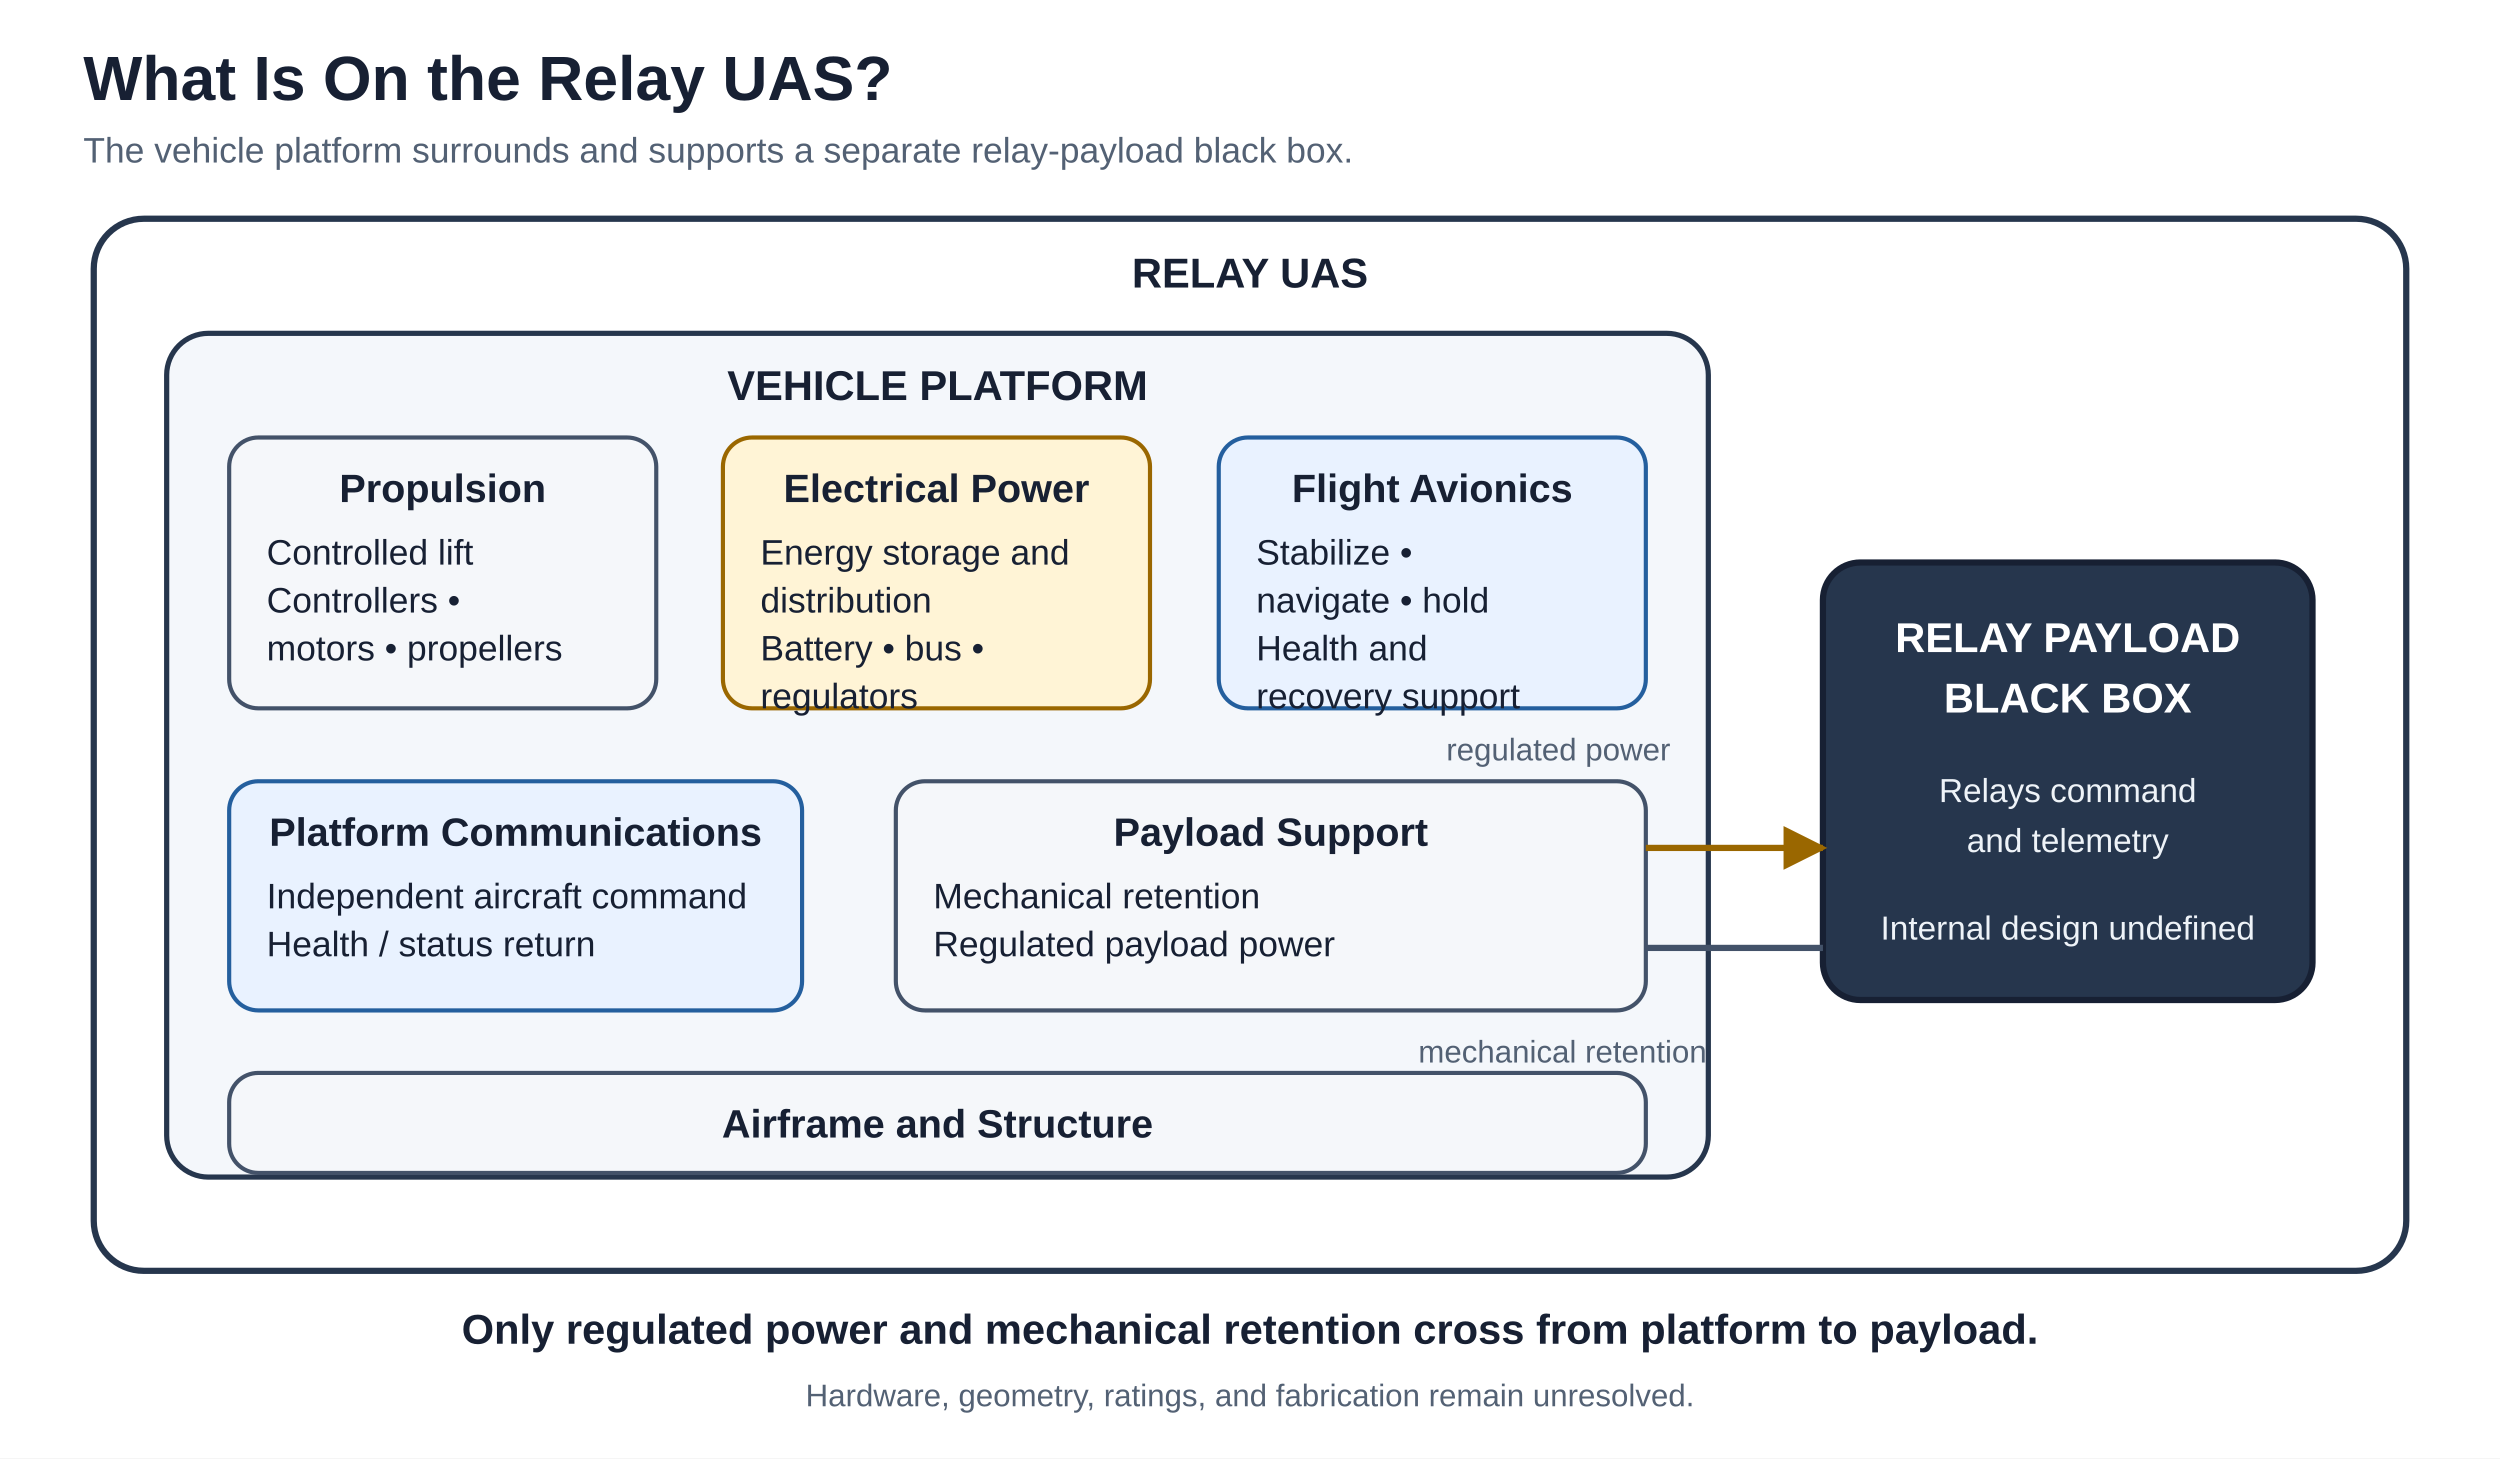
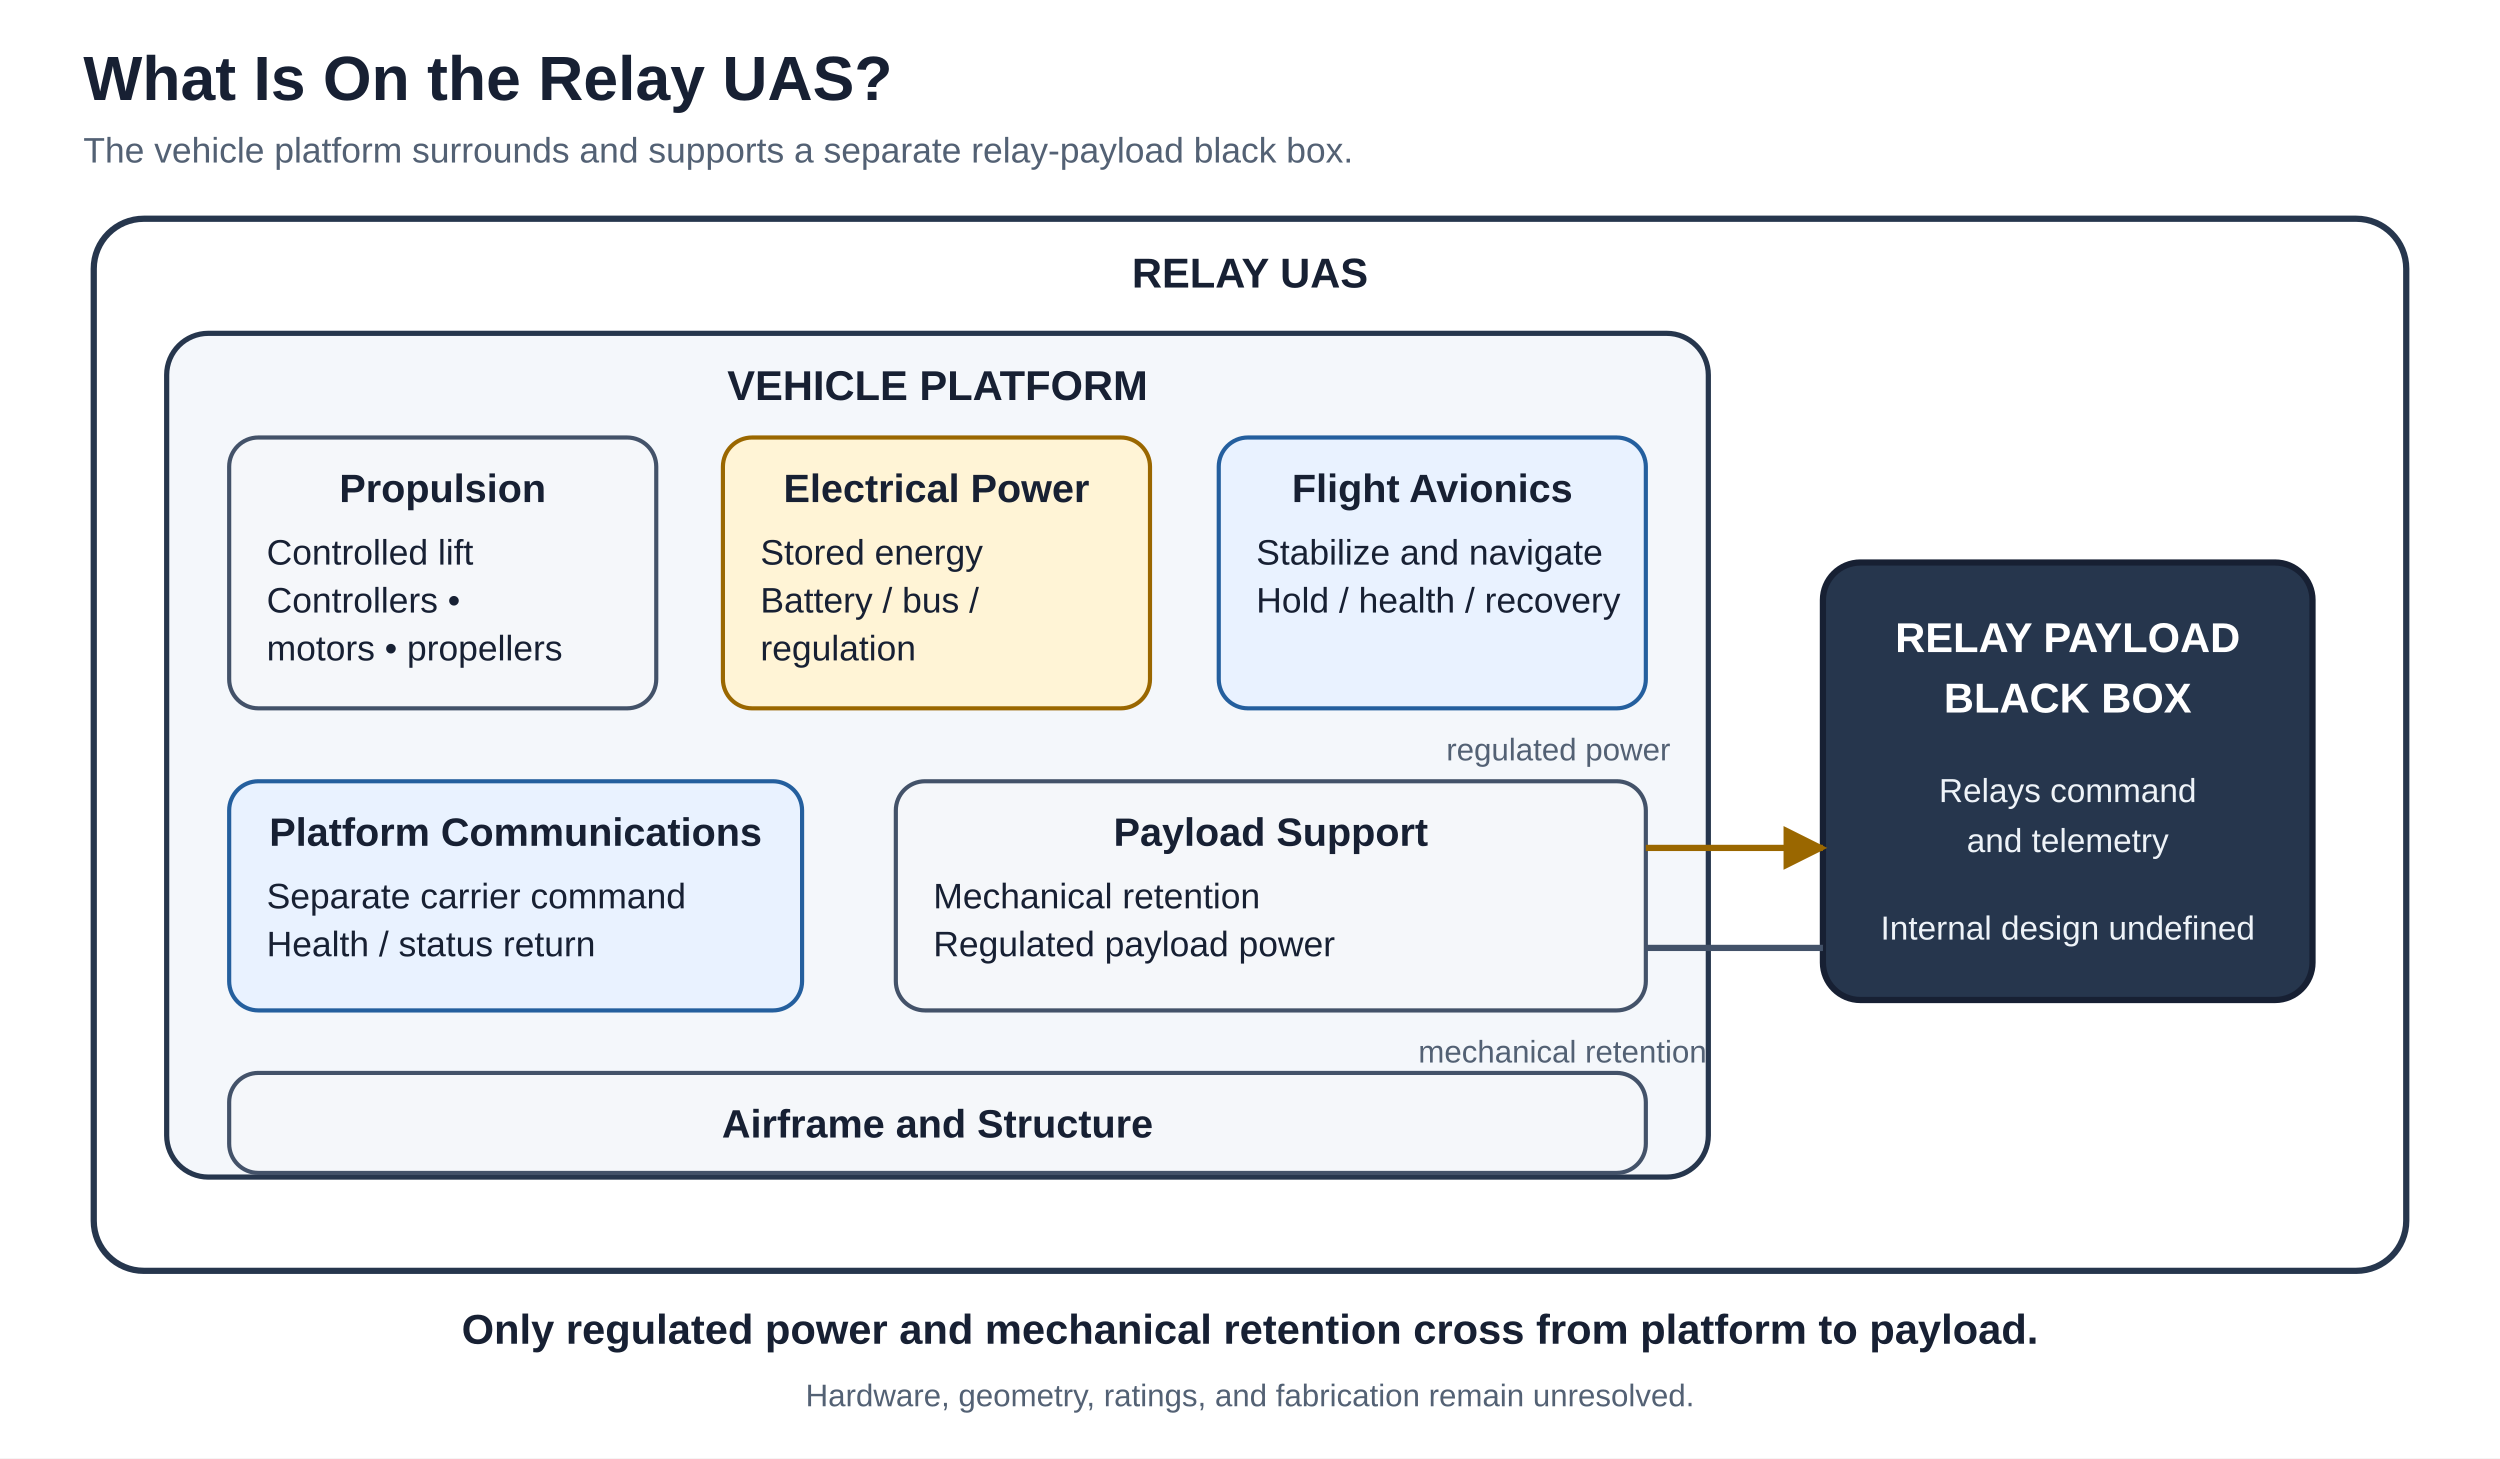
<svg xmlns="http://www.w3.org/2000/svg" width="1200" height="700" viewBox="0 0 1200 700" role="img" aria-labelledby="title desc">
  <defs>
    <marker id="arrow-neutral" viewBox="0 0 10 10" refX="9" refY="5" markerWidth="7" markerHeight="7" orient="auto-start-reverse">
      <path d="M 0 0 L 10 5 L 0 10 z" fill="#435269" />
    </marker>
    <marker id="arrow-blue" viewBox="0 0 10 10" refX="9" refY="5" markerWidth="7" markerHeight="7" orient="auto-start-reverse">
      <path d="M 0 0 L 10 5 L 0 10 z" fill="#245f9e" />
    </marker>
    <marker id="arrow-green" viewBox="0 0 10 10" refX="9" refY="5" markerWidth="7" markerHeight="7" orient="auto-start-reverse">
      <path d="M 0 0 L 10 5 L 0 10 z" fill="#247a52" />
    </marker>
    <marker id="arrow-amber" viewBox="0 0 10 10" refX="9" refY="5" markerWidth="7" markerHeight="7" orient="auto-start-reverse">
      <path d="M 0 0 L 10 5 L 0 10 z" fill="#9a6700" />
    </marker>
  </defs>
  <style>
  text { font-family: Arial, Helvetica, sans-serif; fill: #172033; }
  .title { font-size: 30px; font-weight: 700; }
  .subtitle { font-size: 17px; fill: #536174; }
  .section { font-size: 20px; font-weight: 700; }
  .box-title { font-size: 19px; font-weight: 700; }
  .body { font-size: 17px; }
  .small { font-size: 15px; fill: #536174; }
  .edge-label { font-size: 16px; font-weight: 700; paint-order: stroke; stroke: #ffffff; stroke-width: 5px; stroke-linejoin: round; }
  .box { stroke: #435269; stroke-width: 2; fill: #f5f7fa; }
  .box.blue { fill: #e9f2ff; stroke: #245f9e; }
  .box.green { fill: #eaf7f0; stroke: #247a52; }
  .box.amber { fill: #fff4d6; stroke: #9a6700; }
  .box.red { fill: #fdecec; stroke: #b42318; }
  .box.white { fill: #ffffff; }
  .box.future { fill: #ffffff; stroke: #6b7280; stroke-dasharray: 9 7; }
  .platform { fill: #f4f7fb; stroke: #26364d; stroke-width: 2.5; }
  .chip { fill: #ffffff; stroke: #8a97a8; stroke-width: 1.5; }
  .chip.blue { fill: #e9f2ff; stroke: #245f9e; }
  .chip-title { font-size: 16px; font-weight: 700; }
  .payload-black { fill: #26364d; stroke: #172033; stroke-width: 3; }
  .payload-title { font-size: 20px; font-weight: 700; fill: #ffffff; }
  .payload-body { font-size: 16px; fill: #eef3f8; }
  .current-zone { fill: #f2f7ff; stroke: #245f9e; stroke-width: 2.5; }
  .boundary { fill: #ffffff; stroke: #26364d; stroke-width: 3; }
  .group { fill: #f8fafc; stroke: #8a97a8; stroke-width: 1.5; }
  .arrow { stroke: #435269; stroke-width: 3; fill: none; }
  .arrow.blue { stroke: #245f9e; }
  .arrow.green { stroke: #247a52; }
  .arrow.amber { stroke: #9a6700; }
  .arrow.dashed { stroke-dasharray: 10 8; }
  .lane { stroke: #cbd3dd; stroke-width: 1.5; }
  .divider { stroke: #8a97a8; stroke-width: 2; stroke-dasharray: 8 7; }
</style>
  <rect width="1200" height="700" fill="#ffffff" />
  <text x="40" y="48" class="title" text-anchor="start">
    <tspan x="40" dy="0">What Is On the Relay UAS?</tspan>
  </text>
  <text x="40" y="78" class="subtitle" text-anchor="start">
    <tspan x="40" dy="0">The vehicle platform surrounds and supports a separate relay-payload black box.</tspan>
  </text>
  <rect x="45" y="105" width="1110" height="505" rx="24" class="boundary" />
  <text x="600" y="138" class="section" text-anchor="middle">
    <tspan x="600" dy="0">RELAY UAS</tspan>
  </text>
  <rect x="80" y="160" width="740" height="405" rx="20" class="platform" />
  <text x="450" y="192" class="section" text-anchor="middle">
    <tspan x="450" dy="0">VEHICLE PLATFORM</tspan>
  </text>
  <rect x="110" y="210" width="205" height="130" rx="14" class="box neutral" />
  <text x="212.5" y="241" class="box-title" text-anchor="middle">
    <tspan x="212.5" dy="0">Propulsion</tspan>
  </text>
  <text x="128" y="271" class="body" text-anchor="start">
    <tspan x="128" dy="0">Controlled lift</tspan>
    <tspan x="128" dy="23">Controllers •</tspan>
    <tspan x="128" dy="23">motors • propellers</tspan>
  </text>
  <rect x="347" y="210" width="205" height="130" rx="14" class="box amber" />
  <text x="449.5" y="241" class="box-title" text-anchor="middle">
    <tspan x="449.5" dy="0">Electrical Power</tspan>
  </text>
  <text x="365" y="271" class="body" text-anchor="start">
-     <tspan x="365" dy="0">Energy storage and</tspan>
-     <tspan x="365" dy="23">distribution</tspan>
-     <tspan x="365" dy="23">Battery • bus •</tspan>
-     <tspan x="365" dy="23">regulators</tspan>
+     <tspan x="365" dy="0">Stored energy</tspan>
+     <tspan x="365" dy="23">Battery / bus /</tspan>
+     <tspan x="365" dy="23">regulation</tspan>
  </text>
  <rect x="585" y="210" width="205" height="130" rx="14" class="box blue" />
  <text x="687.5" y="241" class="box-title" text-anchor="middle">
    <tspan x="687.5" dy="0">Flight Avionics</tspan>
  </text>
  <text x="603" y="271" class="body" text-anchor="start">
-     <tspan x="603" dy="0">Stabilize •</tspan>
-     <tspan x="603" dy="23">navigate • hold</tspan>
-     <tspan x="603" dy="23">Health and</tspan>
-     <tspan x="603" dy="23">recovery support</tspan>
+     <tspan x="603" dy="0">Stabilize and navigate</tspan>
+     <tspan x="603" dy="23">Hold / health / recovery</tspan>
  </text>
  <rect x="110" y="375" width="275" height="110" rx="14" class="box blue" />
  <text x="247.5" y="406" class="box-title" text-anchor="middle">
    <tspan x="247.5" dy="0">Platform Communications</tspan>
  </text>
  <text x="128" y="436" class="body" text-anchor="start">
-     <tspan x="128" dy="0">Independent aircraft command</tspan>
+     <tspan x="128" dy="0">Separate carrier command</tspan>
    <tspan x="128" dy="23">Health / status return</tspan>
  </text>
  <rect x="430" y="375" width="360" height="110" rx="14" class="box neutral" />
  <text x="610.0" y="406" class="box-title" text-anchor="middle">
    <tspan x="610.0" dy="0">Payload Support</tspan>
  </text>
  <text x="448" y="436" class="body" text-anchor="start">
    <tspan x="448" dy="0">Mechanical retention</tspan>
    <tspan x="448" dy="23">Regulated payload power</tspan>
  </text>
  <rect x="110" y="515" width="680" height="48" rx="14" class="box neutral" />
  <text x="450.0" y="546" class="box-title" text-anchor="middle">
    <tspan x="450.0" dy="0">Airframe and Structure</tspan>
  </text>
  <rect x="875" y="270" width="235" height="210" rx="18" class="payload-black" />
  <text x="992.5" y="313" class="payload-title" text-anchor="middle">
    <tspan x="992.5" dy="0">RELAY PAYLOAD</tspan>
  </text>
  <text x="992.5" y="342" class="payload-title" text-anchor="middle">
    <tspan x="992.5" dy="0">BLACK BOX</tspan>
  </text>
  <text x="992.5" y="385" class="payload-body" text-anchor="middle">
    <tspan x="992.5" dy="0">Relays command</tspan>
  </text>
  <text x="992.5" y="409" class="payload-body" text-anchor="middle">
    <tspan x="992.5" dy="0">and telemetry</tspan>
  </text>
  <text x="992.5" y="451" class="payload-body" text-anchor="middle">
    <tspan x="992.5" dy="0">Internal design undefined</tspan>
  </text>
  <line x1="790" y1="407" x2="875" y2="407" class="arrow amber" marker-end="url(#arrow-amber)" />
  <text x="748" y="365" class="small" text-anchor="middle">
    <tspan x="748" dy="0">regulated power</tspan>
  </text>
  <line x1="790" y1="455" x2="875" y2="455" class="arrow" />
  <text x="750" y="510" class="small" text-anchor="middle">
    <tspan x="750" dy="0">mechanical retention</tspan>
  </text>
  <text x="600" y="645" class="section" text-anchor="middle">
    <tspan x="600" dy="0">Only regulated power and mechanical retention cross from platform to payload.</tspan>
  </text>
  <text x="600" y="675" class="small" text-anchor="middle">
    <tspan x="600" dy="0">Hardware, geometry, ratings, and fabrication remain unresolved.</tspan>
  </text>
</svg>
